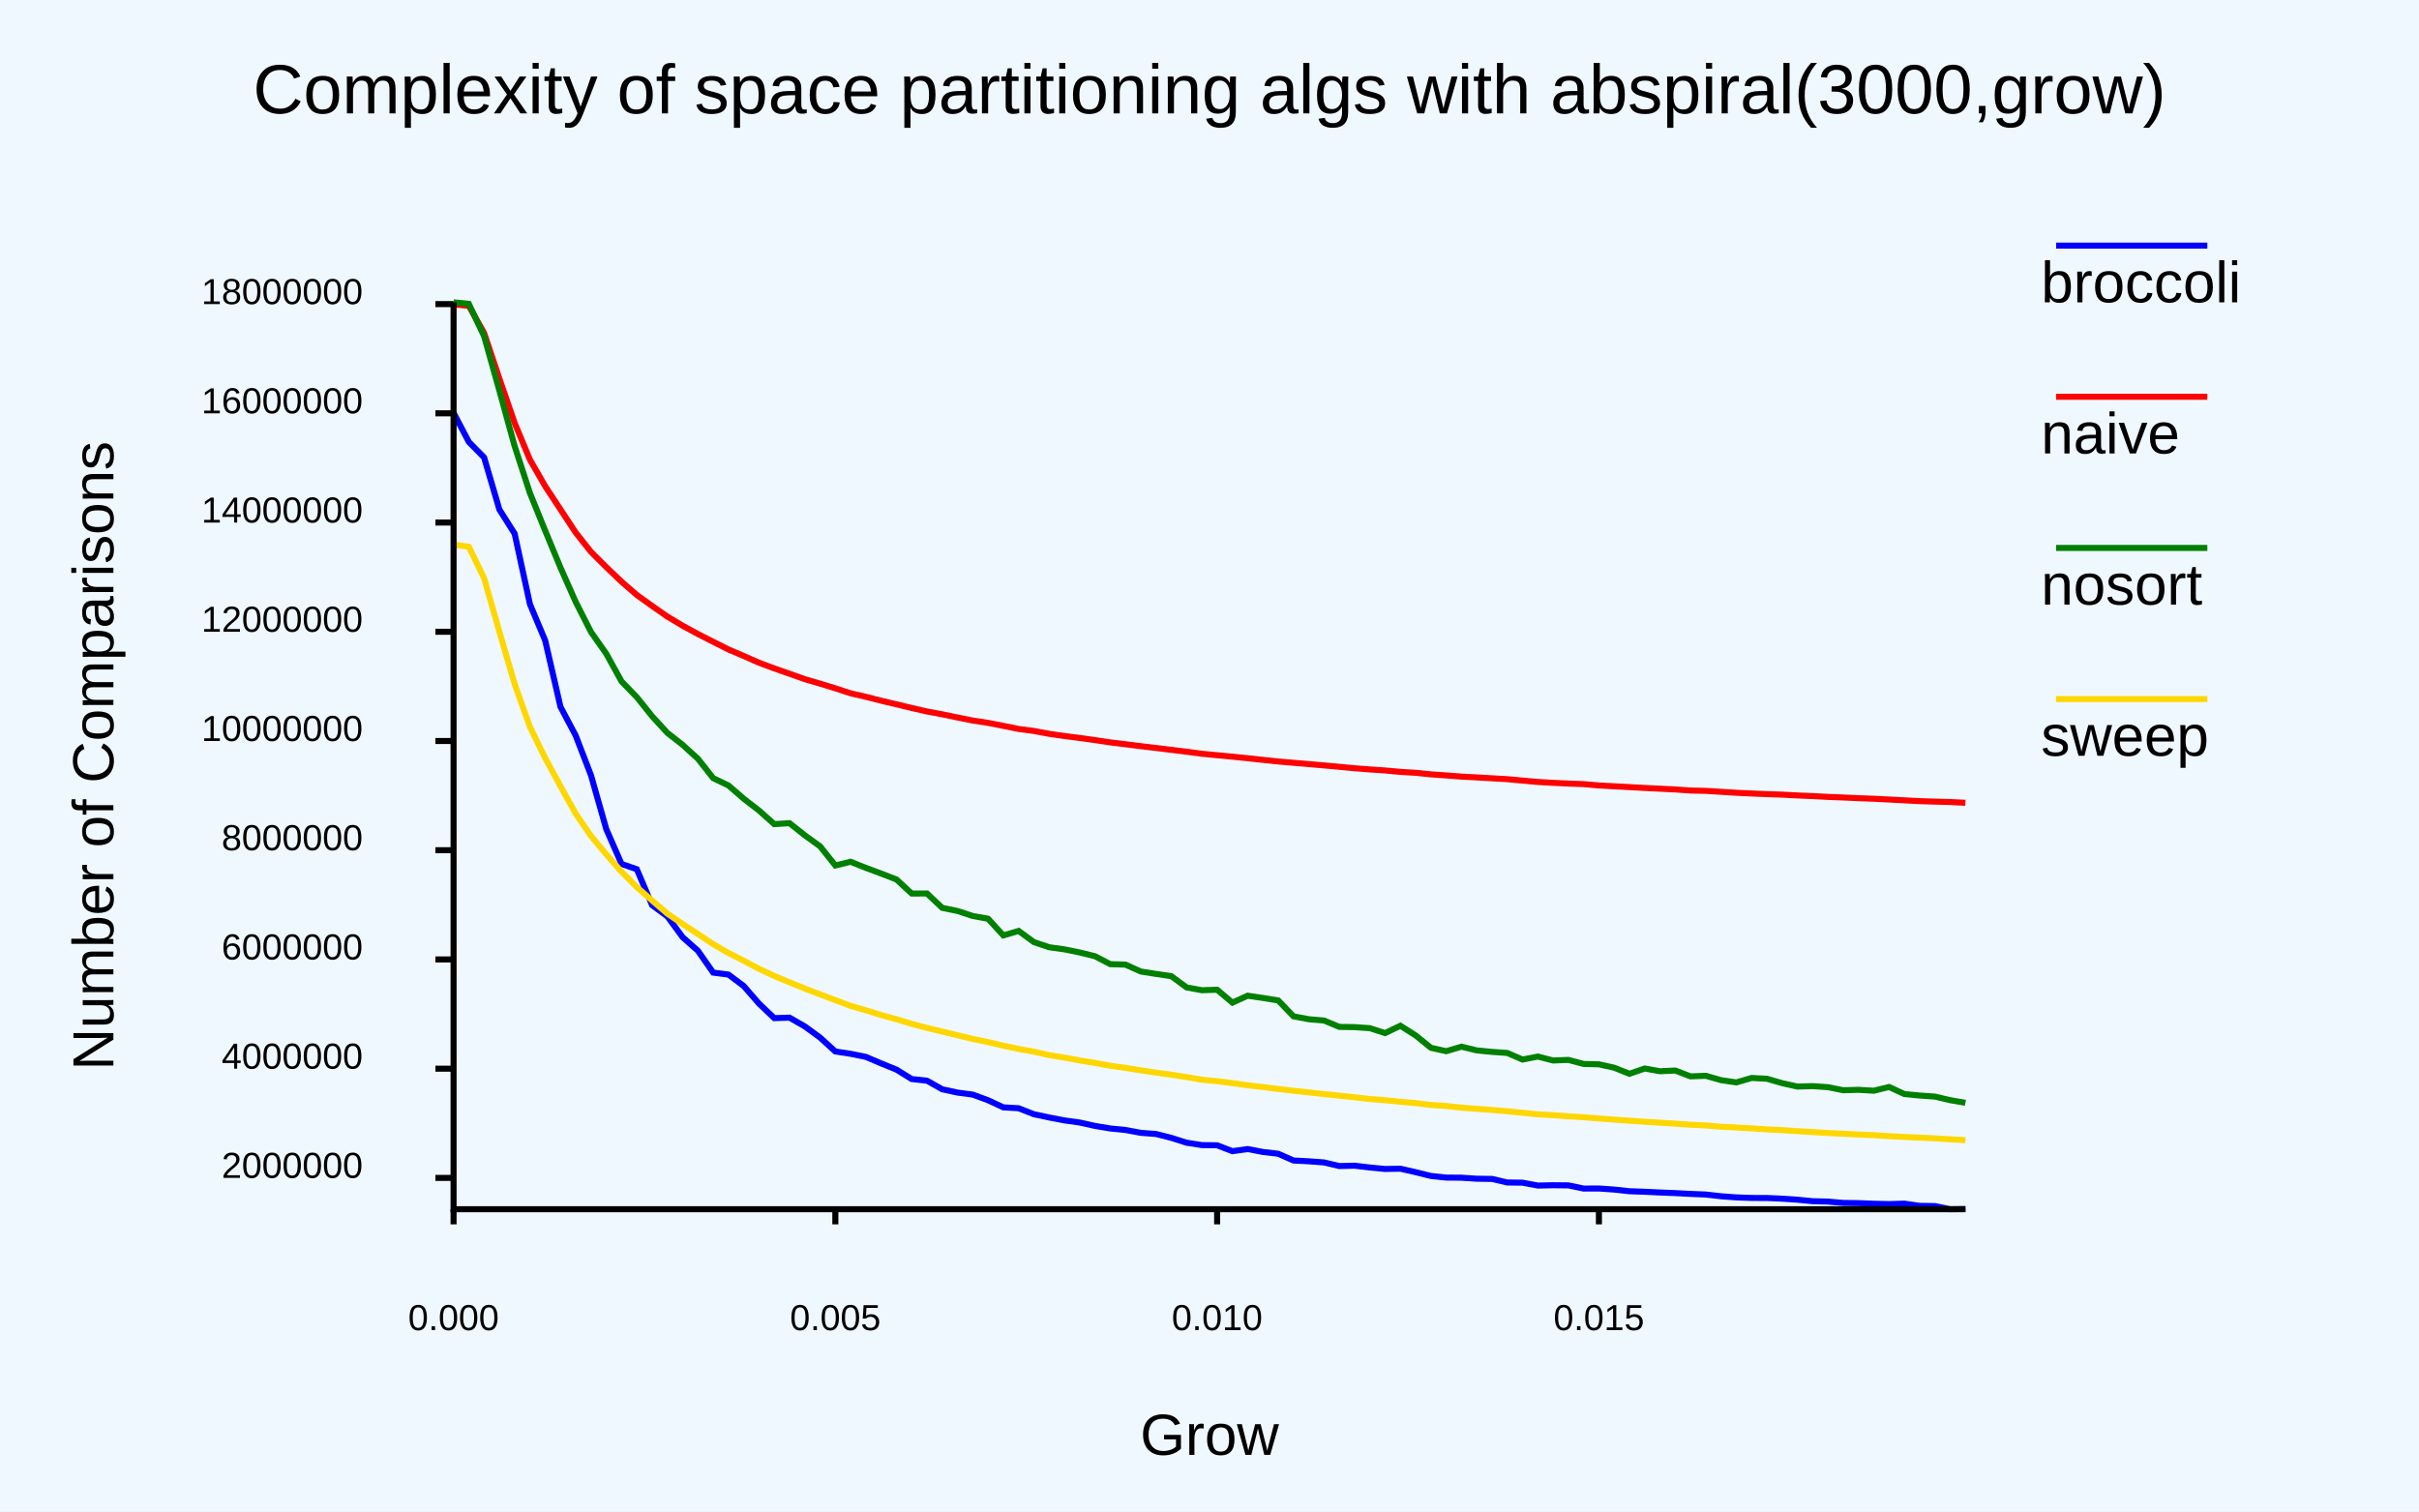
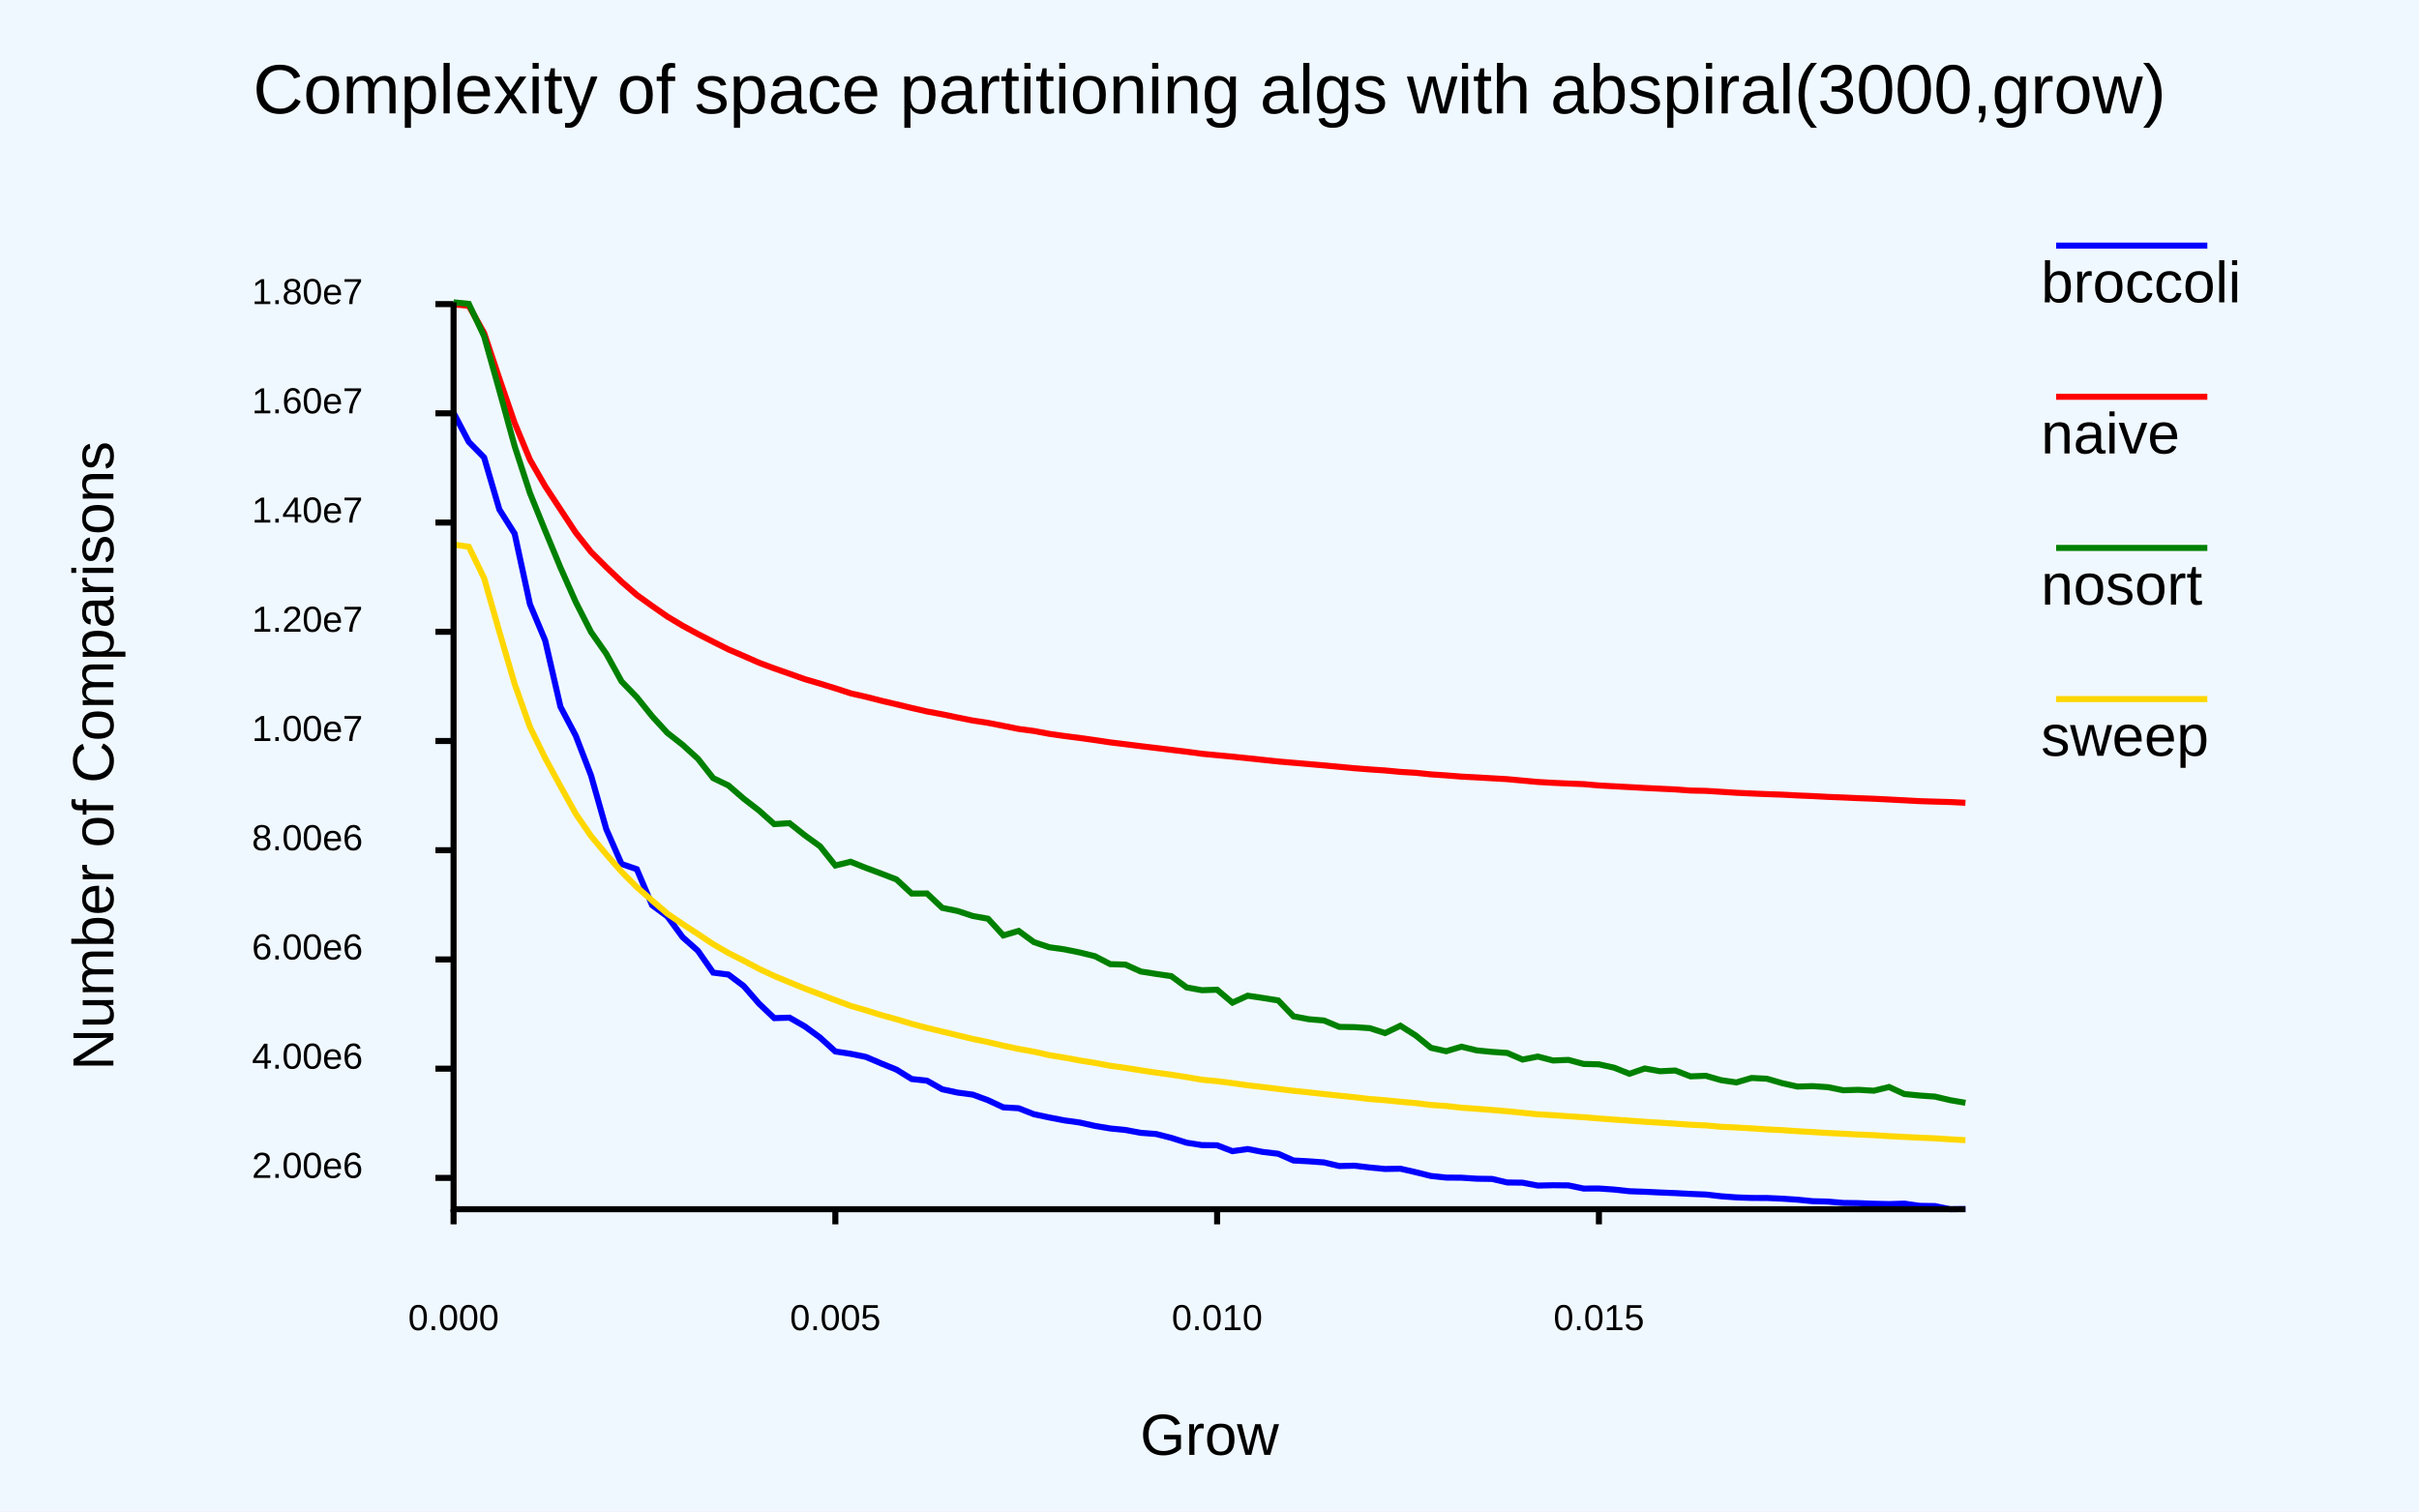
<svg xmlns="http://www.w3.org/2000/svg" class="poloto" height="500" viewBox="0 0 800 500" width="800">
  <rect class="poloto_background" fill="white" height="500" width="800" x="0" y="0" />
  <style>
.poloto {
font-family: "Arial";
stroke-width:2;
}
.poloto_text{fill: var(--poloto_fg_color,black);  }
.poloto_axis_lines{stroke: var(--poloto_fg_color,black);stoke-width:3;fill:none}
.poloto_background{fill: var(--poloto_bg_color,aliceblue); }
.poloto0stroke{stroke:  var(--poloto_color0,blue); }
.poloto1stroke{stroke:  var(--poloto_color1,red); }
.poloto2stroke{stroke:  var(--poloto_color2,green); }
.poloto3stroke{stroke:  var(--poloto_color3,gold); }
.poloto4stroke{stroke:  var(--poloto_color4,aqua); }
.poloto5stroke{stroke:  var(--poloto_color5,brown); }
.poloto6stroke{stroke:  var(--poloto_color6,lime); }
.poloto7stroke{stroke:  var(--poloto_color7,chocolate); }
.poloto0fill{fill:var(--poloto_color0,blue);}
.poloto1fill{fill:var(--poloto_color1,red);}
.poloto2fill{fill:var(--poloto_color2,green);}
.poloto3fill{fill:var(--poloto_color3,gold);}
.poloto4fill{fill:var(--poloto_color4,aqua);}
.poloto5fill{fill:var(--poloto_color5,brown);}
.poloto6fill{fill:var(--poloto_color6,lime);}
.poloto7fill{fill:var(--poloto_color7,chocolate);}
</style>
  <line class="poloto_axis_lines" stroke="black" x1="150" x2="150" y1="400" y2="405" />
  <text alignment-baseline="start" class="poloto_text" text-anchor="middle" x="150" y="440">
0.000
</text>
  <line class="poloto_axis_lines" stroke="black" x1="276.263" x2="276.263" y1="400" y2="405" />
  <text alignment-baseline="start" class="poloto_text" text-anchor="middle" x="276.263" y="440">
0.005
</text>
  <line class="poloto_axis_lines" stroke="black" x1="402.525" x2="402.525" y1="400" y2="405" />
  <text alignment-baseline="start" class="poloto_text" text-anchor="middle" x="402.525" y="440">
0.010
</text>
  <line class="poloto_axis_lines" stroke="black" x1="528.788" x2="528.788" y1="400" y2="405" />
  <text alignment-baseline="start" class="poloto_text" text-anchor="middle" x="528.788" y="440">
0.015
</text>
  <line class="poloto_axis_lines" stroke="black" x1="150" x2="144" y1="389.642" y2="389.642" />
  <text alignment-baseline="middle" class="poloto_text" text-anchor="end" x="120" y="389.642">
- 2000000
+ 2.00e6
</text>
  <line class="poloto_axis_lines" stroke="black" x1="150" x2="144" y1="353.511" y2="353.511" />
  <text alignment-baseline="middle" class="poloto_text" text-anchor="end" x="120" y="353.511">
- 4000000
+ 4.00e6
</text>
  <line class="poloto_axis_lines" stroke="black" x1="150" x2="144" y1="317.379" y2="317.379" />
  <text alignment-baseline="middle" class="poloto_text" text-anchor="end" x="120" y="317.379">
- 6000000
+ 6.00e6
</text>
  <line class="poloto_axis_lines" stroke="black" x1="150" x2="144" y1="281.248" y2="281.248" />
  <text alignment-baseline="middle" class="poloto_text" text-anchor="end" x="120" y="281.248">
- 8000000
+ 8.00e6
</text>
  <line class="poloto_axis_lines" stroke="black" x1="150" x2="144" y1="245.117" y2="245.117" />
  <text alignment-baseline="middle" class="poloto_text" text-anchor="end" x="120" y="245.117">
- 10000000
+ 1.00e7
</text>
  <line class="poloto_axis_lines" stroke="black" x1="150" x2="144" y1="208.985" y2="208.985" />
  <text alignment-baseline="middle" class="poloto_text" text-anchor="end" x="120" y="208.985">
- 12000000
+ 1.20e7
</text>
  <line class="poloto_axis_lines" stroke="black" x1="150" x2="144" y1="172.854" y2="172.854" />
  <text alignment-baseline="middle" class="poloto_text" text-anchor="end" x="120" y="172.854">
- 14000000
+ 1.40e7
</text>
  <line class="poloto_axis_lines" stroke="black" x1="150" x2="144" y1="136.723" y2="136.723" />
  <text alignment-baseline="middle" class="poloto_text" text-anchor="end" x="120" y="136.723">
- 16000000
+ 1.60e7
</text>
  <line class="poloto_axis_lines" stroke="black" x1="150" x2="144" y1="100.592" y2="100.592" />
  <text alignment-baseline="middle" class="poloto_text" text-anchor="end" x="120" y="100.592">
- 18000000
+ 1.80e7
</text>
  <text alignment-baseline="middle" class="poloto_text" font-size="large" text-anchor="start" x="675" y="100">
broccoli
</text>
  <line class="poloto0stroke" x1="680" x2="730" y1="81.25" y2="81.25" />
  <polyline class="poloto0stroke" fill="none" points="150,136.564 155.05,146.196 160.101,151.329 165.152,168.54 170.202,176.536 175.253,199.84 180.303,211.875 185.354,233.791 190.404,243.346 195.455,256.483 200.505,274.269 205.556,285.791 210.606,287.534 215.657,299.422 220.707,303.138 225.758,310.022 230.808,314.499 235.859,321.732 240.909,322.379 245.96,326.174 251.01,331.98 256.061,336.788 261.111,336.636 266.162,339.529 271.212,343.221 276.263,347.829 281.313,348.592 286.364,349.619 291.414,351.767 296.465,353.822 301.515,356.938 306.566,357.484 311.616,360.327 316.667,361.42 321.717,362.092 326.768,363.955 331.818,366.305 336.869,366.6 341.919,368.576 346.97,369.651 352.02,370.621 357.071,371.325 362.121,372.446 367.172,373.292 372.222,373.797 377.273,374.73 382.323,375.12 387.374,376.402 392.424,378.002 397.475,378.787 402.525,378.856 407.576,380.799 412.626,380.093 417.677,381.064 422.727,381.653 427.778,383.885 432.828,384.152 437.879,384.525 442.929,385.721 447.98,385.605 453.03,386.208 458.081,386.688 463.131,386.602 468.182,387.755 473.232,389 478.283,389.537 483.333,389.576 488.384,389.908 493.434,389.983 498.485,391.159 503.535,391.224 508.586,392.178 513.636,392.067 518.687,392.118 523.737,393.167 528.788,393.146 533.838,393.5 538.889,394.052 543.939,394.227 548.99,394.468 554.04,394.671 559.091,394.938 564.141,395.14 569.192,395.715 574.242,396.09 579.293,396.273 584.343,396.289 589.394,396.511 594.444,396.85 599.495,397.351 604.545,397.479 609.596,397.917 614.646,397.987 619.697,398.188 624.747,398.307 629.798,398.153 634.848,398.882 639.899,398.958 644.949,400 650,399.937 " stroke="black" />
  <text alignment-baseline="middle" class="poloto_text" font-size="large" text-anchor="start" x="675" y="150">
naive
</text>
  <line class="poloto1stroke" x1="680" x2="730" y1="131.25" y2="131.25" />
  <polyline class="poloto1stroke" fill="none" points="150,100.7 155.05,101.162 160.101,110.169 165.152,125.255 170.202,139.919 175.253,152.051 180.303,160.839 185.354,168.514 190.404,176.188 195.455,182.56 200.505,187.599 205.556,192.426 210.606,196.815 215.657,200.437 220.707,203.964 225.758,206.986 230.808,209.727 235.859,212.303 240.909,214.839 245.96,216.987 251.01,219.225 256.061,221.106 261.111,222.869 266.162,224.666 271.212,226.138 276.263,227.693 281.313,229.343 286.364,230.498 291.414,231.788 296.465,232.98 301.515,234.195 306.566,235.351 311.616,236.286 316.667,237.346 321.717,238.356 326.768,239.125 331.818,240.114 336.869,241.131 341.919,241.797 346.97,242.742 352.02,243.465 357.071,244.112 362.121,244.819 367.172,245.576 372.222,246.187 377.273,246.83 382.323,247.425 387.374,248.05 392.424,248.66 397.475,249.343 402.525,249.824 407.576,250.296 412.626,250.819 417.677,251.356 422.727,251.893 427.778,252.322 432.828,252.751 437.879,253.193 442.929,253.655 447.98,254.133 453.03,254.526 458.081,254.863 463.131,255.337 468.182,255.636 473.232,256.158 478.283,256.498 483.333,256.897 488.384,257.159 493.434,257.455 498.485,257.744 503.535,258.212 508.586,258.67 513.636,258.958 518.687,259.189 523.737,259.382 528.788,259.827 533.838,260.098 538.889,260.371 543.939,260.653 548.99,260.897 554.04,261.138 559.091,261.506 564.141,261.613 569.192,261.925 574.242,262.244 579.293,262.479 584.343,262.691 589.394,262.863 594.444,263.129 599.495,263.34 604.545,263.608 609.596,263.801 614.646,264.034 619.697,264.219 624.747,264.475 629.798,264.737 634.848,265.012 639.899,265.167 644.949,265.307 650,265.556 " stroke="black" />
  <text alignment-baseline="middle" class="poloto_text" font-size="large" text-anchor="start" x="675" y="200">
nosort
</text>
  <line class="poloto2stroke" x1="680" x2="730" y1="181.25" y2="181.25" />
  <polyline class="poloto2stroke" fill="none" points="150,100 155.05,100.521 160.101,111.226 165.152,129.197 170.202,147.592 175.253,163.087 180.303,175.549 185.354,187.748 190.404,199.127 195.455,209.061 200.505,216.259 205.556,225.413 210.606,230.62 215.657,236.924 220.707,242.43 225.758,246.386 230.808,250.983 235.859,257.4 240.909,259.826 245.96,264.21 251.01,268.109 256.061,272.618 261.111,272.299 266.162,276.312 271.212,279.96 276.263,286.3 281.313,285.063 286.364,287.091 291.414,288.968 296.465,290.912 301.515,295.575 306.566,295.558 311.616,300.319 316.667,301.346 321.717,303.008 326.768,303.909 331.818,309.431 336.869,307.941 341.919,311.635 346.97,313.337 352.02,314.041 357.071,315.067 362.121,316.307 367.172,318.934 372.222,319.093 377.273,321.367 382.323,322.162 387.374,322.911 392.424,326.631 397.475,327.556 402.525,327.399 407.576,331.665 412.626,329.374 417.677,330.124 422.727,330.94 427.778,336.197 432.828,337.153 437.879,337.578 442.929,339.688 447.98,339.767 453.03,340.116 458.081,341.739 463.131,339.312 468.182,342.517 473.232,346.608 478.283,347.732 483.333,346.239 488.384,347.463 493.434,347.955 498.485,348.311 503.535,350.496 508.586,349.502 513.636,350.805 518.687,350.607 523.737,351.946 528.788,352.067 533.838,353.19 538.889,355.202 543.939,353.452 548.99,354.356 554.04,354.125 559.091,356.056 564.141,355.869 569.192,357.316 574.242,358.058 579.293,356.582 584.343,356.841 589.394,358.304 594.444,359.429 599.495,359.286 604.545,359.631 609.596,360.65 614.646,360.503 619.697,360.803 624.747,359.569 629.798,361.897 634.848,362.391 639.899,362.746 644.949,363.93 650,364.8 " stroke="black" />
  <text alignment-baseline="middle" class="poloto_text" font-size="large" text-anchor="start" x="675" y="250">
sweep
</text>
  <line class="poloto3stroke" x1="680" x2="730" y1="231.25" y2="231.25" />
  <polyline class="poloto3stroke" fill="none" points="150,180.145 155.05,180.869 160.101,191.254 165.152,208.979 170.202,226.253 175.253,240.459 180.303,250.774 185.354,260.064 190.404,269.175 195.455,276.535 200.505,282.608 205.556,288.376 210.606,293.458 215.657,297.885 220.707,302.224 225.758,305.664 230.808,308.959 235.859,312.332 240.909,315.242 245.96,317.803 251.01,320.482 256.061,322.84 261.111,324.945 266.162,327.004 271.212,328.928 276.263,330.851 281.313,332.731 286.364,334.194 291.414,335.767 296.465,337.16 301.515,338.682 306.566,340.022 311.616,341.236 316.667,342.459 321.717,343.679 326.768,344.716 331.818,345.914 336.869,346.986 341.919,347.884 346.97,349.032 352.02,349.854 357.071,350.791 362.121,351.605 367.172,352.543 372.222,353.249 377.273,354.059 382.323,354.814 387.374,355.507 392.424,356.293 397.475,357.17 402.525,357.646 407.576,358.286 412.626,359.005 417.677,359.592 422.727,360.217 427.778,360.825 432.828,361.35 437.879,361.913 442.929,362.437 447.98,362.962 453.03,363.555 458.081,363.95 463.131,364.453 468.182,364.896 473.232,365.518 478.283,365.85 483.333,366.42 488.384,366.783 493.434,367.172 498.485,367.596 503.535,368.1 508.586,368.611 513.636,368.896 518.687,369.256 523.737,369.574 528.788,369.98 533.838,370.363 538.889,370.706 543.939,371.071 548.99,371.377 554.04,371.701 559.091,372.057 564.141,372.283 569.192,372.73 574.242,372.969 579.293,373.251 584.343,373.591 589.394,373.84 594.444,374.187 599.495,374.468 604.545,374.791 609.596,375.031 614.646,375.297 619.697,375.505 624.747,375.833 629.798,376.088 634.848,376.333 639.899,376.547 644.949,376.872 650,377.16 " stroke="black" />
  <text alignment-baseline="start" class="poloto_text" font-size="x-large" text-anchor="middle" x="400" y="37.5">
Complexity of space partitioning algs with abspiral(3000,grow)
</text>
  <text alignment-baseline="start" class="poloto_text" font-size="large" text-anchor="middle" x="400" y="481.25">
Grow
</text>
  <text alignment-baseline="start" class="poloto_text" font-size="large" text-anchor="middle" transform="rotate(-90,37.5,250)" x="37.5" y="250">
Number of Comparisons
</text>
  <path class="poloto_axis_lines" d="M150,100 L150,400 L650,400" stroke="black" />
</svg>
